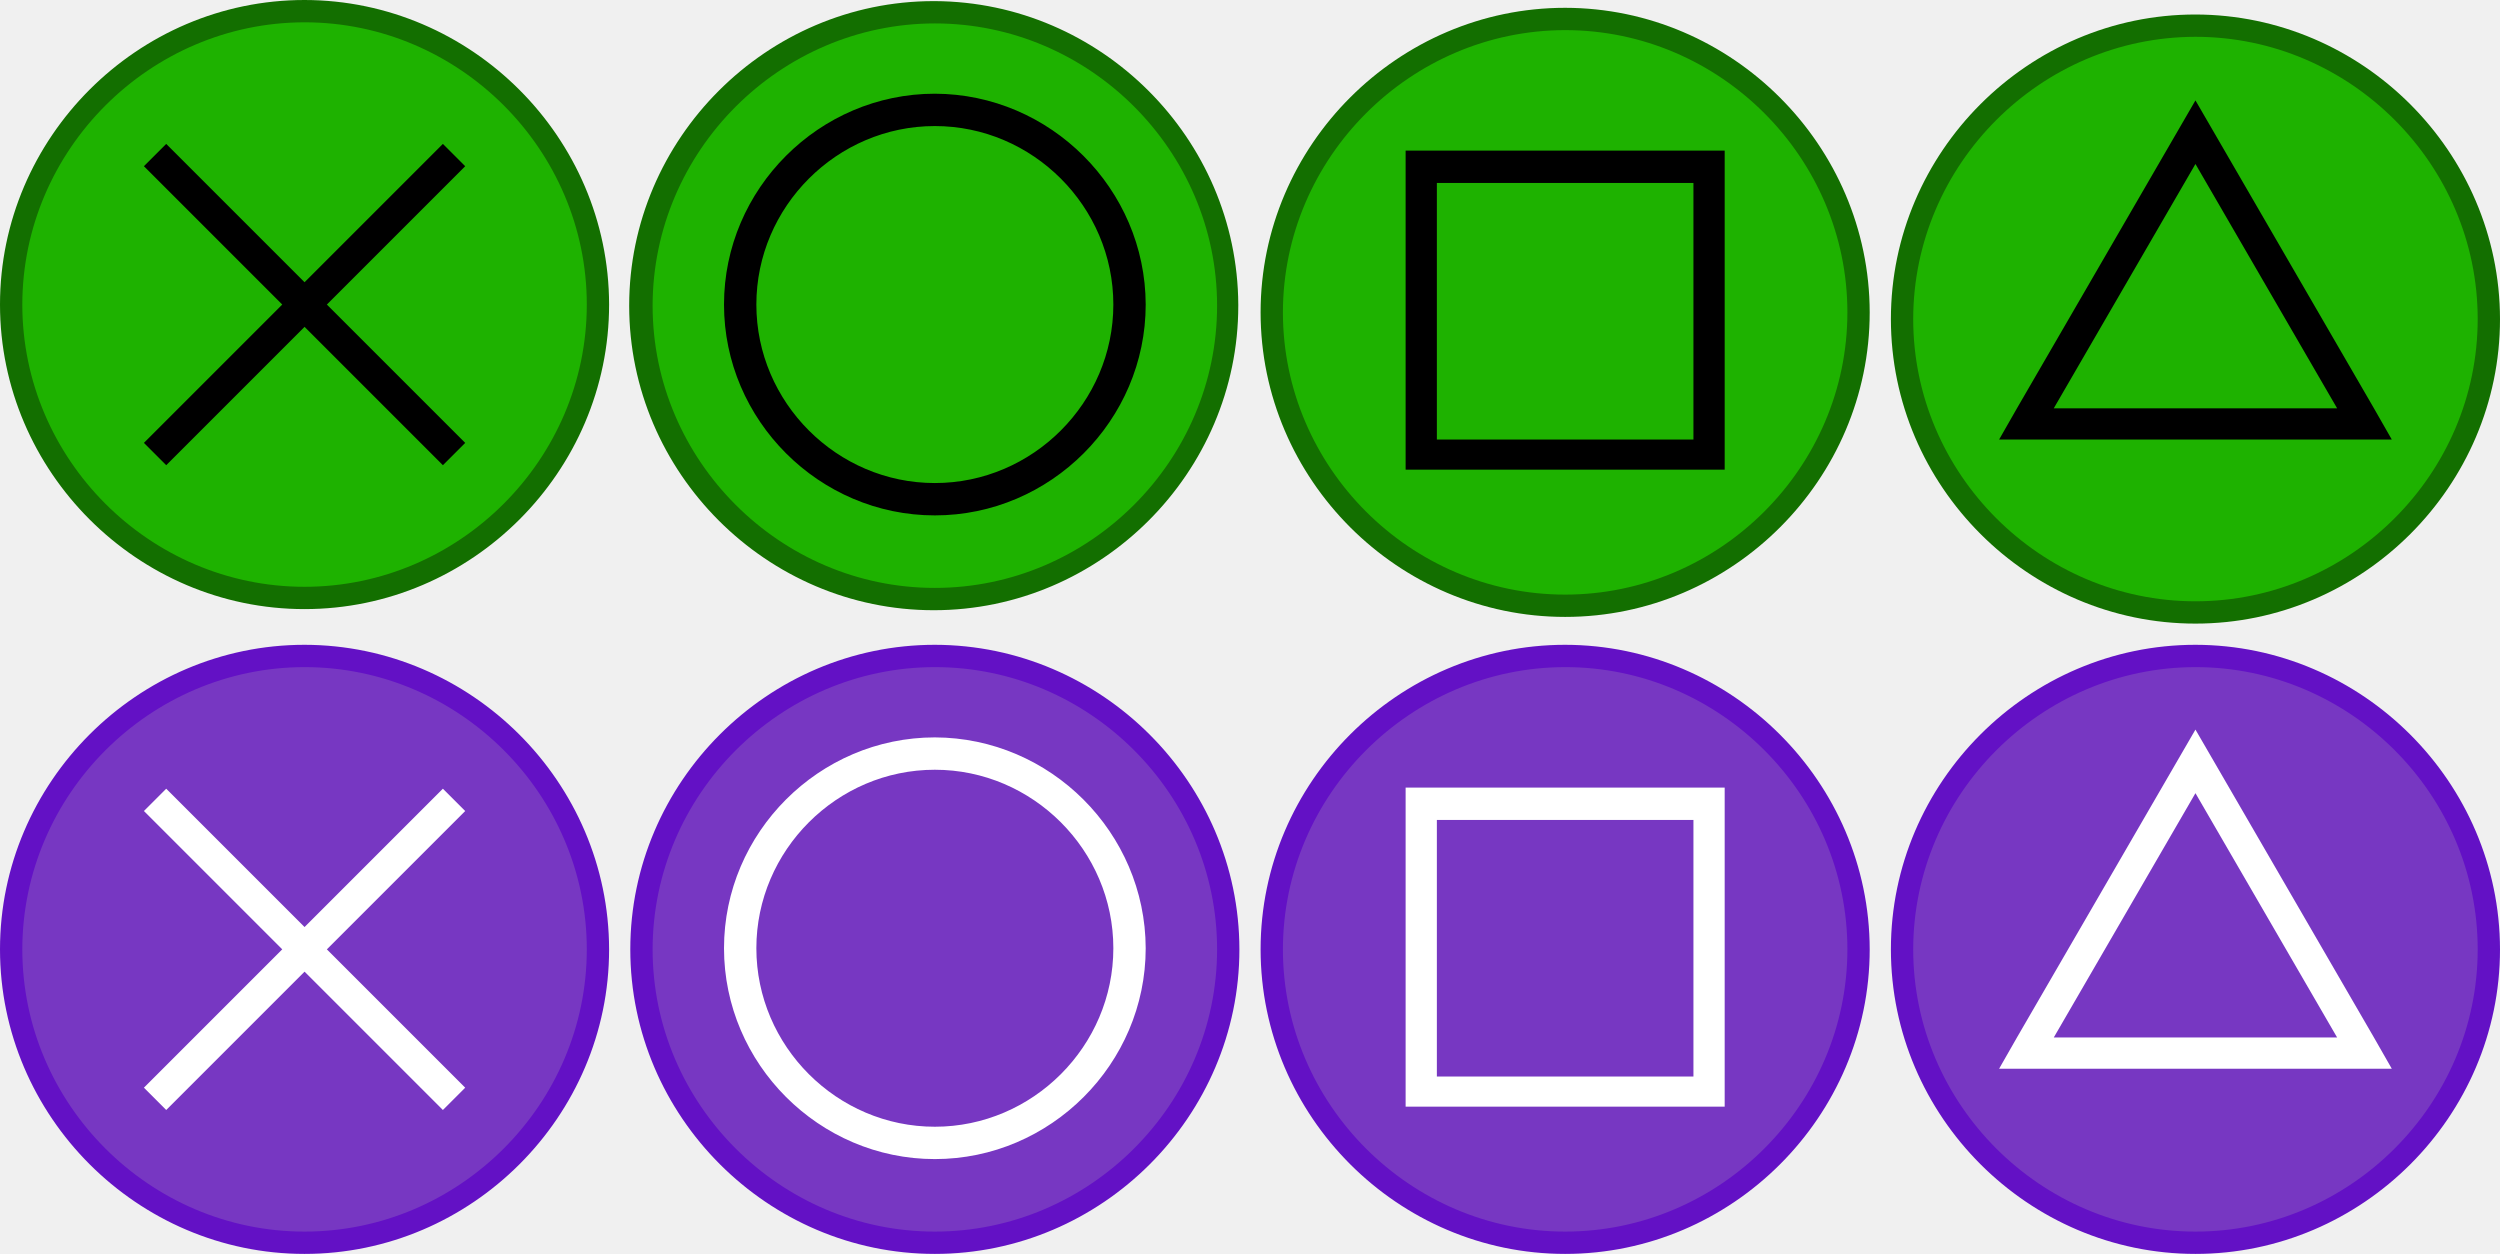
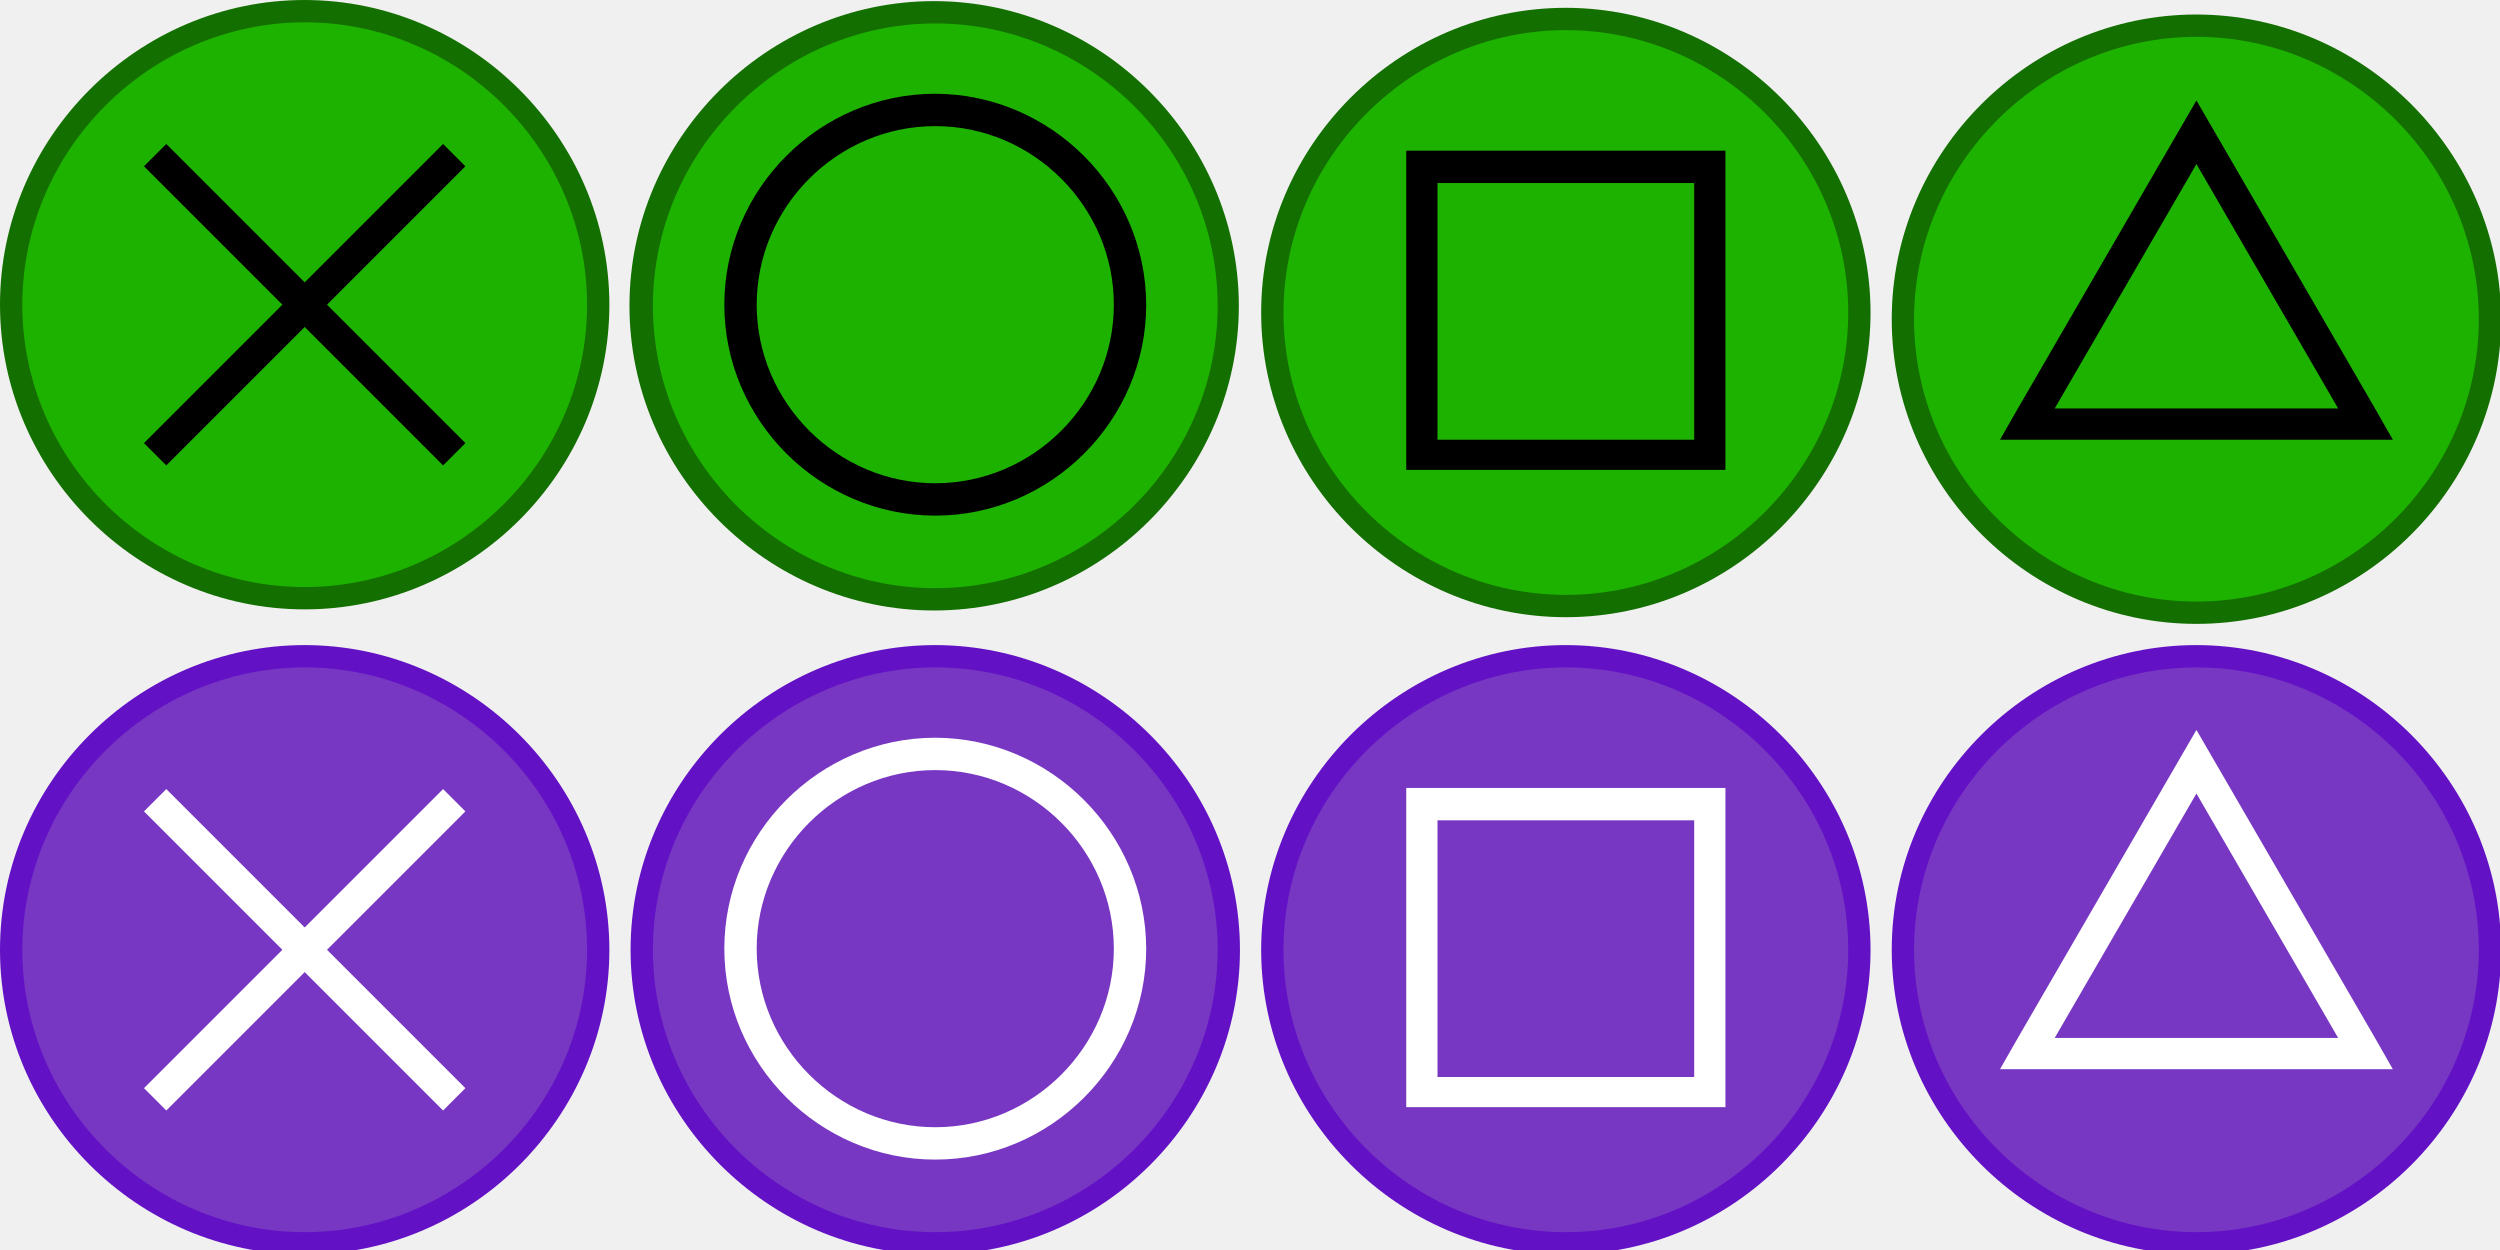
- <svg xmlns="http://www.w3.org/2000/svg" id="Layer_1" data-name="Layer 1" width="224.1" height="112.4" viewBox="0 0 224.1 112.4">
+ <svg xmlns="http://www.w3.org/2000/svg" id="Layer_1" data-name="Layer 1" width="224" height="112" viewBox="0 0 224 112">
  <g>
    <g>
      <path d="M27.3,53.6C12.872,53.6 1,41.728 1,27.3C1,12.872 12.872,1 27.3,1C41.728,1 53.6,12.872 53.6,27.3C53.584,41.722 41.722,53.584 27.3,53.6Z" style="fill:rgb(30,178,0);fill-rule:nonzero;" />
      <path d="M27.3,2C41.179,2 52.6,13.421 52.6,27.3C52.6,41.179 41.179,52.6 27.3,52.6C13.421,52.6 2,41.179 2,27.3C2.016,13.427 13.427,2.016 27.3,2M27.3,0C12.324,-0 0,12.324 0,27.3C0,42.276 12.324,54.6 27.3,54.6C42.276,54.6 54.6,42.276 54.6,27.3C54.578,12.332 42.268,0.022 27.3,-0Z" style="fill:rgb(19,111,0);fill-rule:nonzero;" />
    </g>
    <path d="M41.7,14.9L39.7,12.9L27.3,25.3L14.9,12.9L12.9,14.9L25.3,27.3L12.9,39.7L14.9,41.7L27.3,29.3L39.7,41.7L41.7,39.7L29.3,27.3L41.7,14.9Z" style="fill-rule:nonzero;" />
  </g>
  <g>
    <g>
      <path d="M83.8,53.5C83.767,53.5 83.733,53.5 83.7,53.5C69.272,53.5 57.4,41.628 57.4,27.2C57.4,12.772 69.272,0.9 83.7,0.9C98.128,0.9 110,12.772 110,27.2C110,27.233 110,27.267 110,27.3C109.929,41.646 98.146,53.429 83.8,53.5Z" style="fill:rgb(30,178,0);fill-rule:nonzero;" />
      <path d="M83.8,2.1C97.679,2.1 109.1,13.521 109.1,27.4C109.1,41.279 97.679,52.7 83.8,52.7C69.921,52.7 58.5,41.279 58.5,27.4C58.516,13.527 69.927,2.116 83.8,2.1M83.8,0.1C83.767,0.1 83.733,0.1 83.7,0.1C68.724,0.1 56.4,12.423 56.4,27.4C56.4,42.376 68.724,54.7 83.7,54.7C98.677,54.7 111,42.376 111,27.4C111,27.367 111,27.333 111,27.3C110.924,12.407 98.693,0.176 83.8,0.1Z" style="fill:rgb(19,111,0);fill-rule:nonzero;" />
    </g>
    <path d="M83.8,8.4C73.432,8.4 64.9,16.932 64.9,27.3C64.9,37.668 73.432,46.2 83.8,46.2C94.168,46.2 102.7,37.668 102.7,27.3C102.673,16.942 94.158,8.427 83.8,8.4ZM83.8,43.3C75.023,43.3 67.8,36.077 67.8,27.3C67.8,18.523 75.023,11.3 83.8,11.3C92.577,11.3 99.8,18.523 99.8,27.3C99.8,36.077 92.577,43.3 83.8,43.3Z" style="fill-rule:nonzero;" />
  </g>
  <g>
    <g>
      <path d="M140.3,54.1C125.872,54.1 114,42.228 114,27.8C114,13.372 125.872,1.5 140.3,1.5C154.728,1.5 166.6,13.372 166.6,27.8C166.584,42.222 154.722,54.084 140.3,54.1Z" style="fill:rgb(30,178,0);fill-rule:nonzero;" />
      <path d="M140.3,2.7C154.179,2.7 165.6,14.121 165.6,28C165.6,41.879 154.179,53.3 140.3,53.3C126.421,53.3 115,41.879 115,28C115.016,14.127 126.427,2.716 140.3,2.7M140.3,0.7C125.324,0.7 113,13.024 113,28C113,42.976 125.324,55.3 140.3,55.3C155.276,55.3 167.6,42.976 167.6,28C167.578,13.032 155.268,0.722 140.3,0.7Z" style="fill:rgb(19,111,0);fill-rule:nonzero;" />
    </g>
    <path d="M154.6,13.5L126,13.5L126,42.1L154.6,42.1L154.6,13.5ZM151.8,39.4L128.8,39.4L128.8,16.4L151.8,16.4L151.8,39.4Z" style="fill-rule:nonzero;" />
  </g>
  <g>
    <g>
      <path d="M196.8,54.8C182.372,54.8 170.5,42.928 170.5,28.5C170.5,14.072 182.372,2.2 196.8,2.2C211.228,2.2 223.1,14.072 223.1,28.5C223.084,42.922 211.222,54.784 196.8,54.8Z" style="fill:rgb(30,178,0);fill-rule:nonzero;" />
      <path d="M196.8,3.3C210.679,3.3 222.1,14.721 222.1,28.6C222.1,42.479 210.679,53.9 196.8,53.9C182.921,53.9 171.5,42.479 171.5,28.6C171.516,14.727 182.927,3.316 196.8,3.3M196.8,1.3C181.824,1.3 169.5,13.624 169.5,28.6C169.5,43.576 181.824,55.9 196.8,55.9C211.776,55.9 224.1,43.576 224.1,28.6C224.078,13.632 211.768,1.322 196.8,1.3Z" style="fill:rgb(19,111,0);fill-rule:nonzero;" />
    </g>
    <path d="M212.8,36.6L196.8,9L180.8,36.6L179.2,39.4L214.4,39.4L212.8,36.6ZM209.5,36.6L184.1,36.6L196.8,14.7L209.5,36.6Z" style="fill-rule:nonzero;" />
  </g>
  <g>
    <g>
      <path d="M27.3,111.4C12.872,111.4 1,99.528 1,85.1C1,70.672 12.872,58.8 27.3,58.8C41.728,58.8 53.6,70.672 53.6,85.1C53.584,99.522 41.722,111.384 27.3,111.4Z" style="fill:rgb(119,55,194);fill-rule:nonzero;" />
      <path d="M27.3,59.8C41.179,59.8 52.6,71.221 52.6,85.1C52.6,98.979 41.179,110.4 27.3,110.4C13.421,110.4 2,98.979 2,85.1C2.016,71.227 13.427,59.816 27.3,59.8M27.3,57.8C12.324,57.8 0,70.124 0,85.1C0,100.076 12.324,112.4 27.3,112.4C42.276,112.4 54.6,100.076 54.6,85.1C54.578,70.132 42.268,57.822 27.3,57.8Z" style="fill:rgb(99,17,197);fill-rule:nonzero;" />
    </g>
    <path d="M41.7,72.7L39.7,70.7L27.3,83.1L14.9,70.7L12.9,72.7L25.3,85.1L12.9,97.5L14.9,99.5L27.3,87.1L39.7,99.5L41.7,97.5L29.3,85.1L41.7,72.7Z" style="fill:white;fill-rule:nonzero;" />
  </g>
  <g>
    <g>
      <path d="M83.8,111.2C69.372,111.2 57.5,99.328 57.5,84.9C57.5,70.472 69.372,58.6 83.8,58.6C98.228,58.6 110.1,70.472 110.1,84.9C110.084,99.322 98.222,111.184 83.8,111.2Z" style="fill:rgb(119,55,194);fill-rule:nonzero;" />
      <path d="M83.8,59.8C97.679,59.8 109.1,71.221 109.1,85.1C109.1,98.979 97.679,110.4 83.8,110.4C69.921,110.4 58.5,98.979 58.5,85.1C58.516,71.227 69.927,59.816 83.8,59.8M83.8,57.8C68.824,57.8 56.5,70.124 56.5,85.1C56.5,100.076 68.824,112.4 83.8,112.4C98.776,112.4 111.1,100.076 111.1,85.1C111.078,70.132 98.768,57.822 83.8,57.8Z" style="fill:rgb(99,17,197);fill-rule:nonzero;" />
    </g>
    <path d="M83.8,66.1C73.432,66.1 64.9,74.632 64.9,85C64.9,95.368 73.432,103.9 83.8,103.9C94.168,103.9 102.7,95.368 102.7,85C102.673,74.642 94.158,66.127 83.8,66.1ZM83.8,101C75.023,101 67.8,93.777 67.8,85C67.8,76.223 75.023,69 83.8,69C92.577,69 99.8,76.223 99.8,85C99.8,93.777 92.577,101 83.8,101Z" style="fill:white;fill-rule:nonzero;" />
  </g>
  <g>
    <g>
      <path d="M140.3,111.2C125.872,111.2 114,99.328 114,84.9C114,70.472 125.872,58.6 140.3,58.6C154.728,58.6 166.6,70.472 166.6,84.9C166.584,99.322 154.722,111.184 140.3,111.2Z" style="fill:rgb(119,55,194);fill-rule:nonzero;" />
      <path d="M140.3,59.8C154.179,59.8 165.6,71.221 165.6,85.1C165.6,98.979 154.179,110.4 140.3,110.4C126.421,110.4 115,98.979 115,85.1C115.016,71.227 126.427,59.816 140.3,59.8M140.3,57.8C125.324,57.8 113,70.124 113,85.1C113,100.076 125.324,112.4 140.3,112.4C155.276,112.4 167.6,100.076 167.6,85.1C167.578,70.132 155.268,57.822 140.3,57.8Z" style="fill:rgb(99,17,197);fill-rule:nonzero;" />
    </g>
    <path d="M154.6,70.6L126,70.6L126,99.2L154.6,99.2L154.6,70.6ZM151.8,96.5L128.8,96.5L128.8,73.5L151.8,73.5L151.8,96.5Z" style="fill:white;fill-rule:nonzero;" />
  </g>
  <g>
    <g>
      <path d="M196.8,111.3C182.372,111.3 170.5,99.428 170.5,85C170.5,70.572 182.372,58.7 196.8,58.7C211.228,58.7 223.1,70.572 223.1,85C223.084,99.422 211.222,111.284 196.8,111.3Z" style="fill:rgb(119,55,194);fill-rule:nonzero;" />
      <path d="M196.8,59.8C210.679,59.8 222.1,71.221 222.1,85.1C222.1,98.979 210.679,110.4 196.8,110.4C182.921,110.4 171.5,98.979 171.5,85.1C171.516,71.227 182.927,59.816 196.8,59.8M196.8,57.8C181.824,57.8 169.5,70.124 169.5,85.1C169.5,100.076 181.824,112.4 196.8,112.4C211.776,112.4 224.1,100.076 224.1,85.1C224.078,70.132 211.768,57.822 196.8,57.8Z" style="fill:rgb(99,17,197);fill-rule:nonzero;" />
    </g>
    <path d="M212.8,93L196.8,65.4L180.8,93L179.2,95.8L214.4,95.8L212.8,93ZM209.5,93L184.1,93L196.8,71.1L209.5,93Z" style="fill:white;fill-rule:nonzero;" />
  </g>
</svg>
